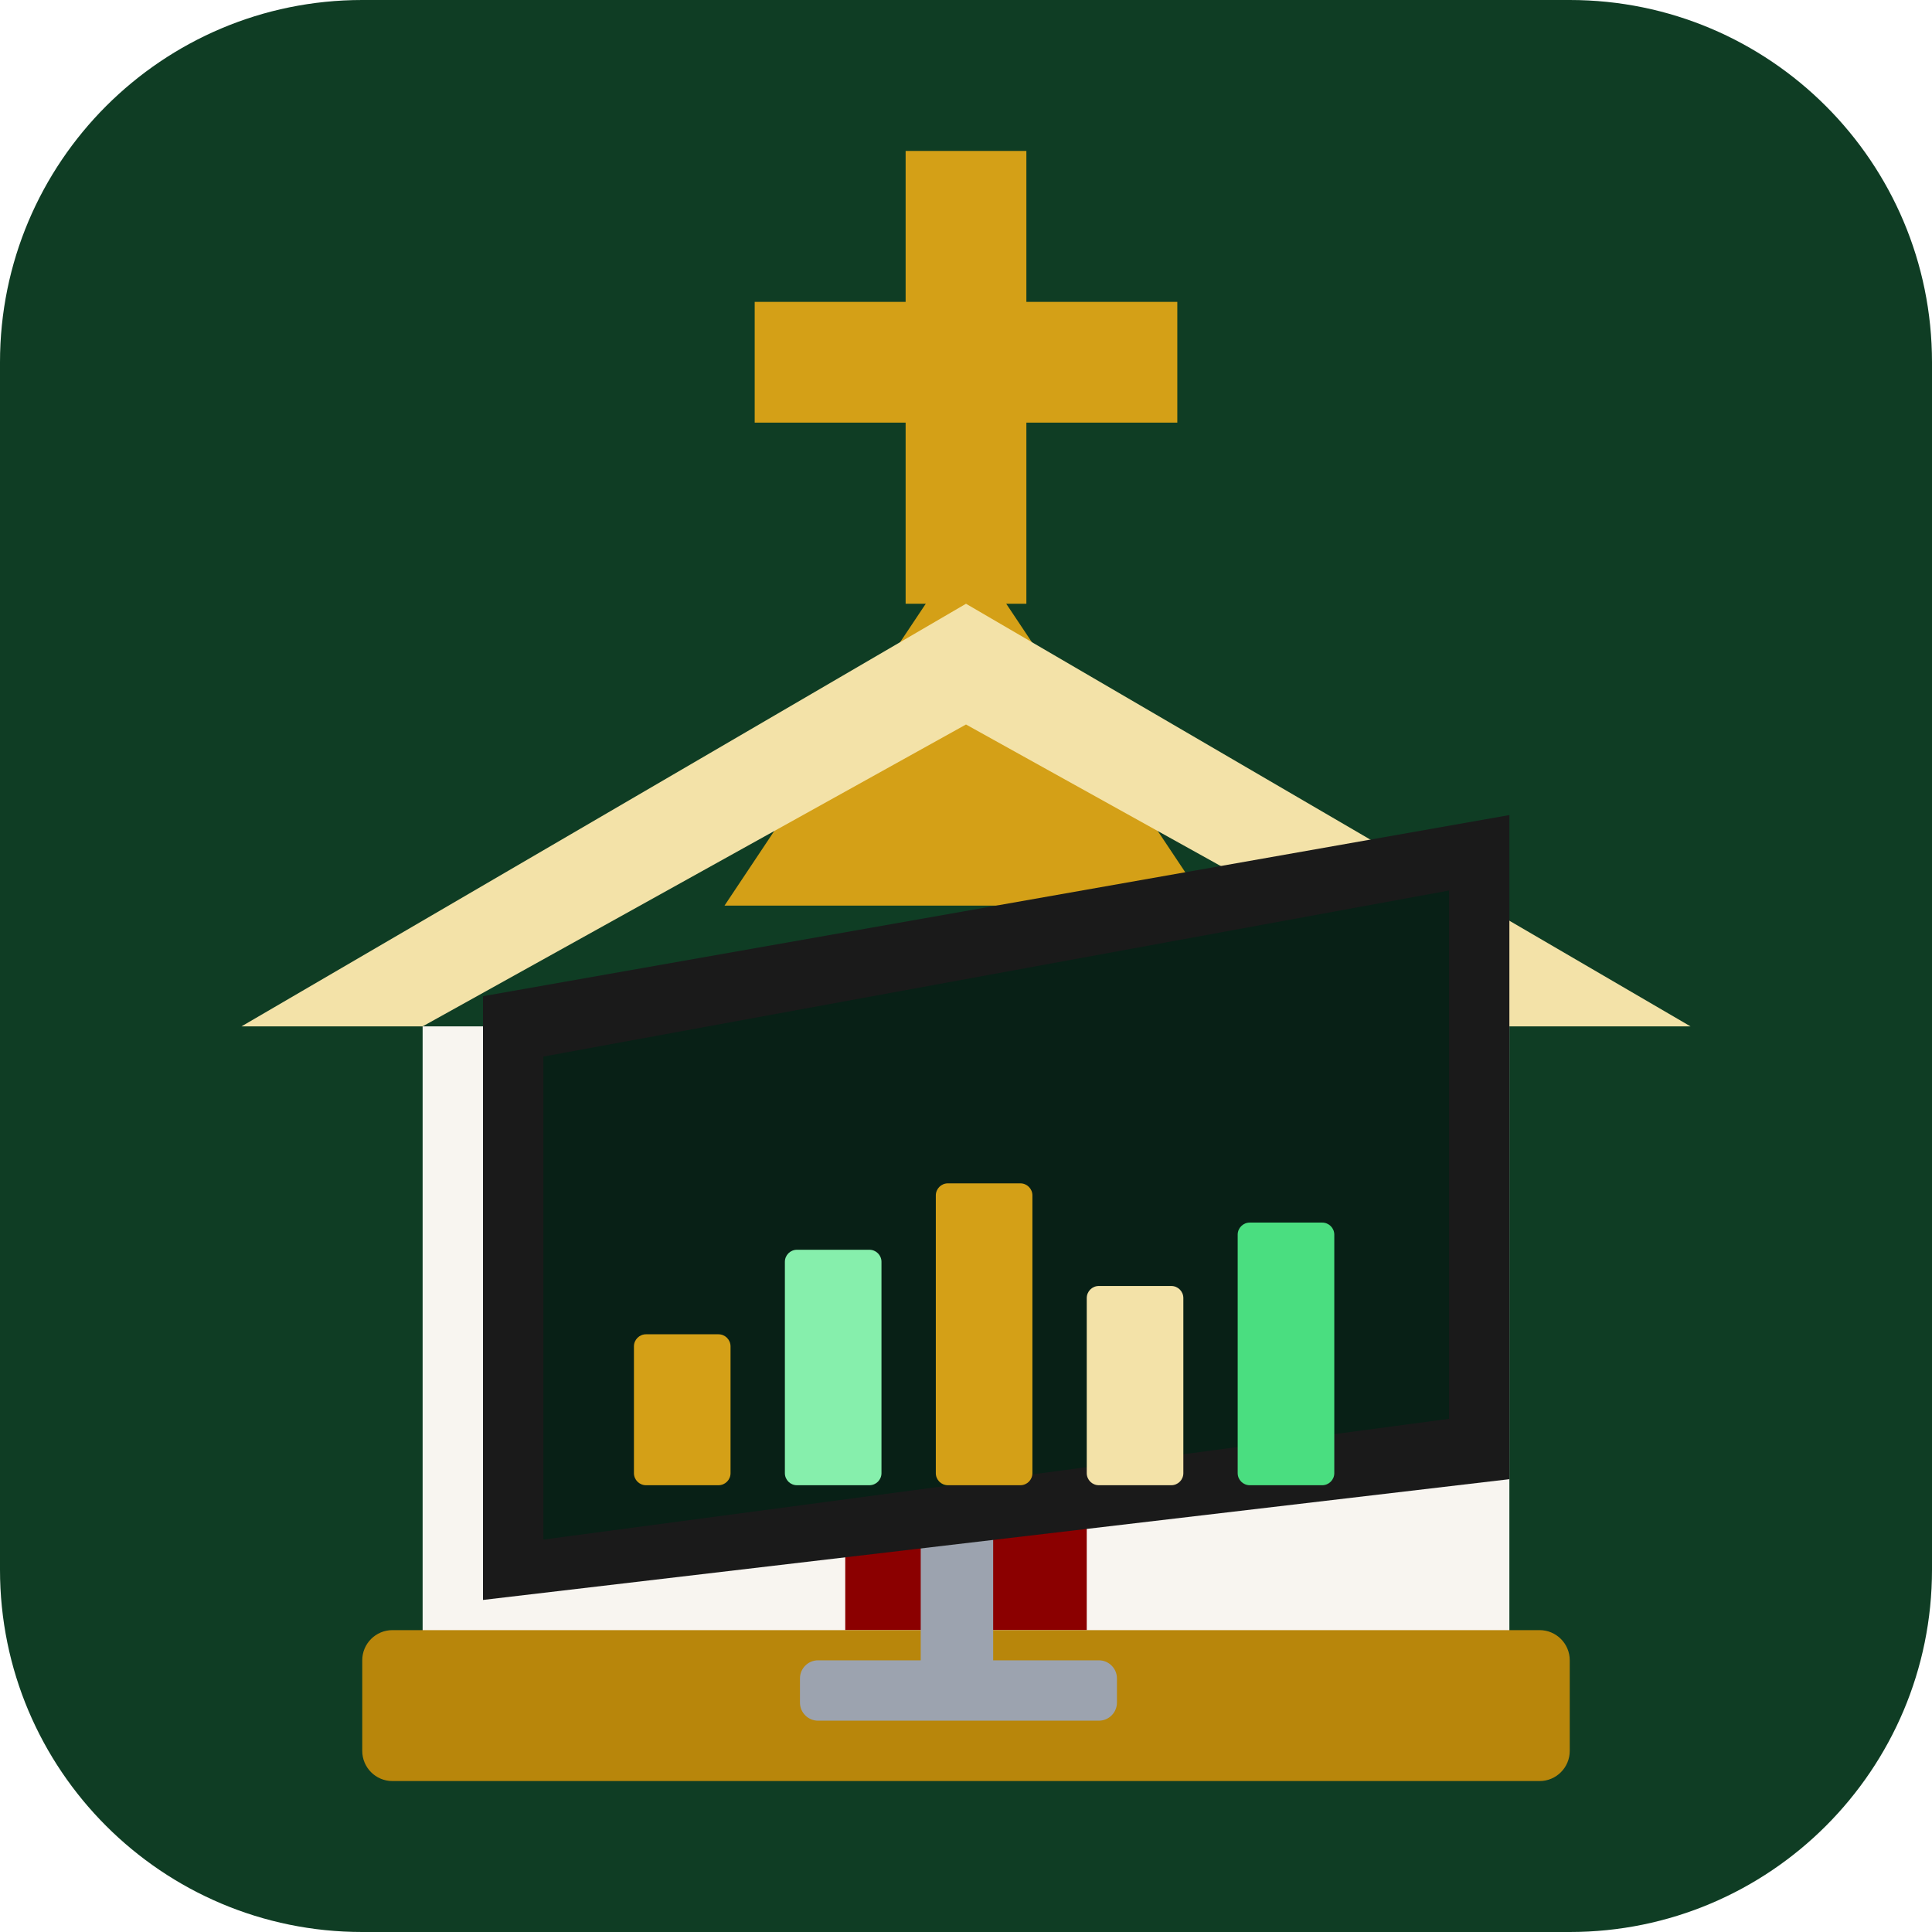
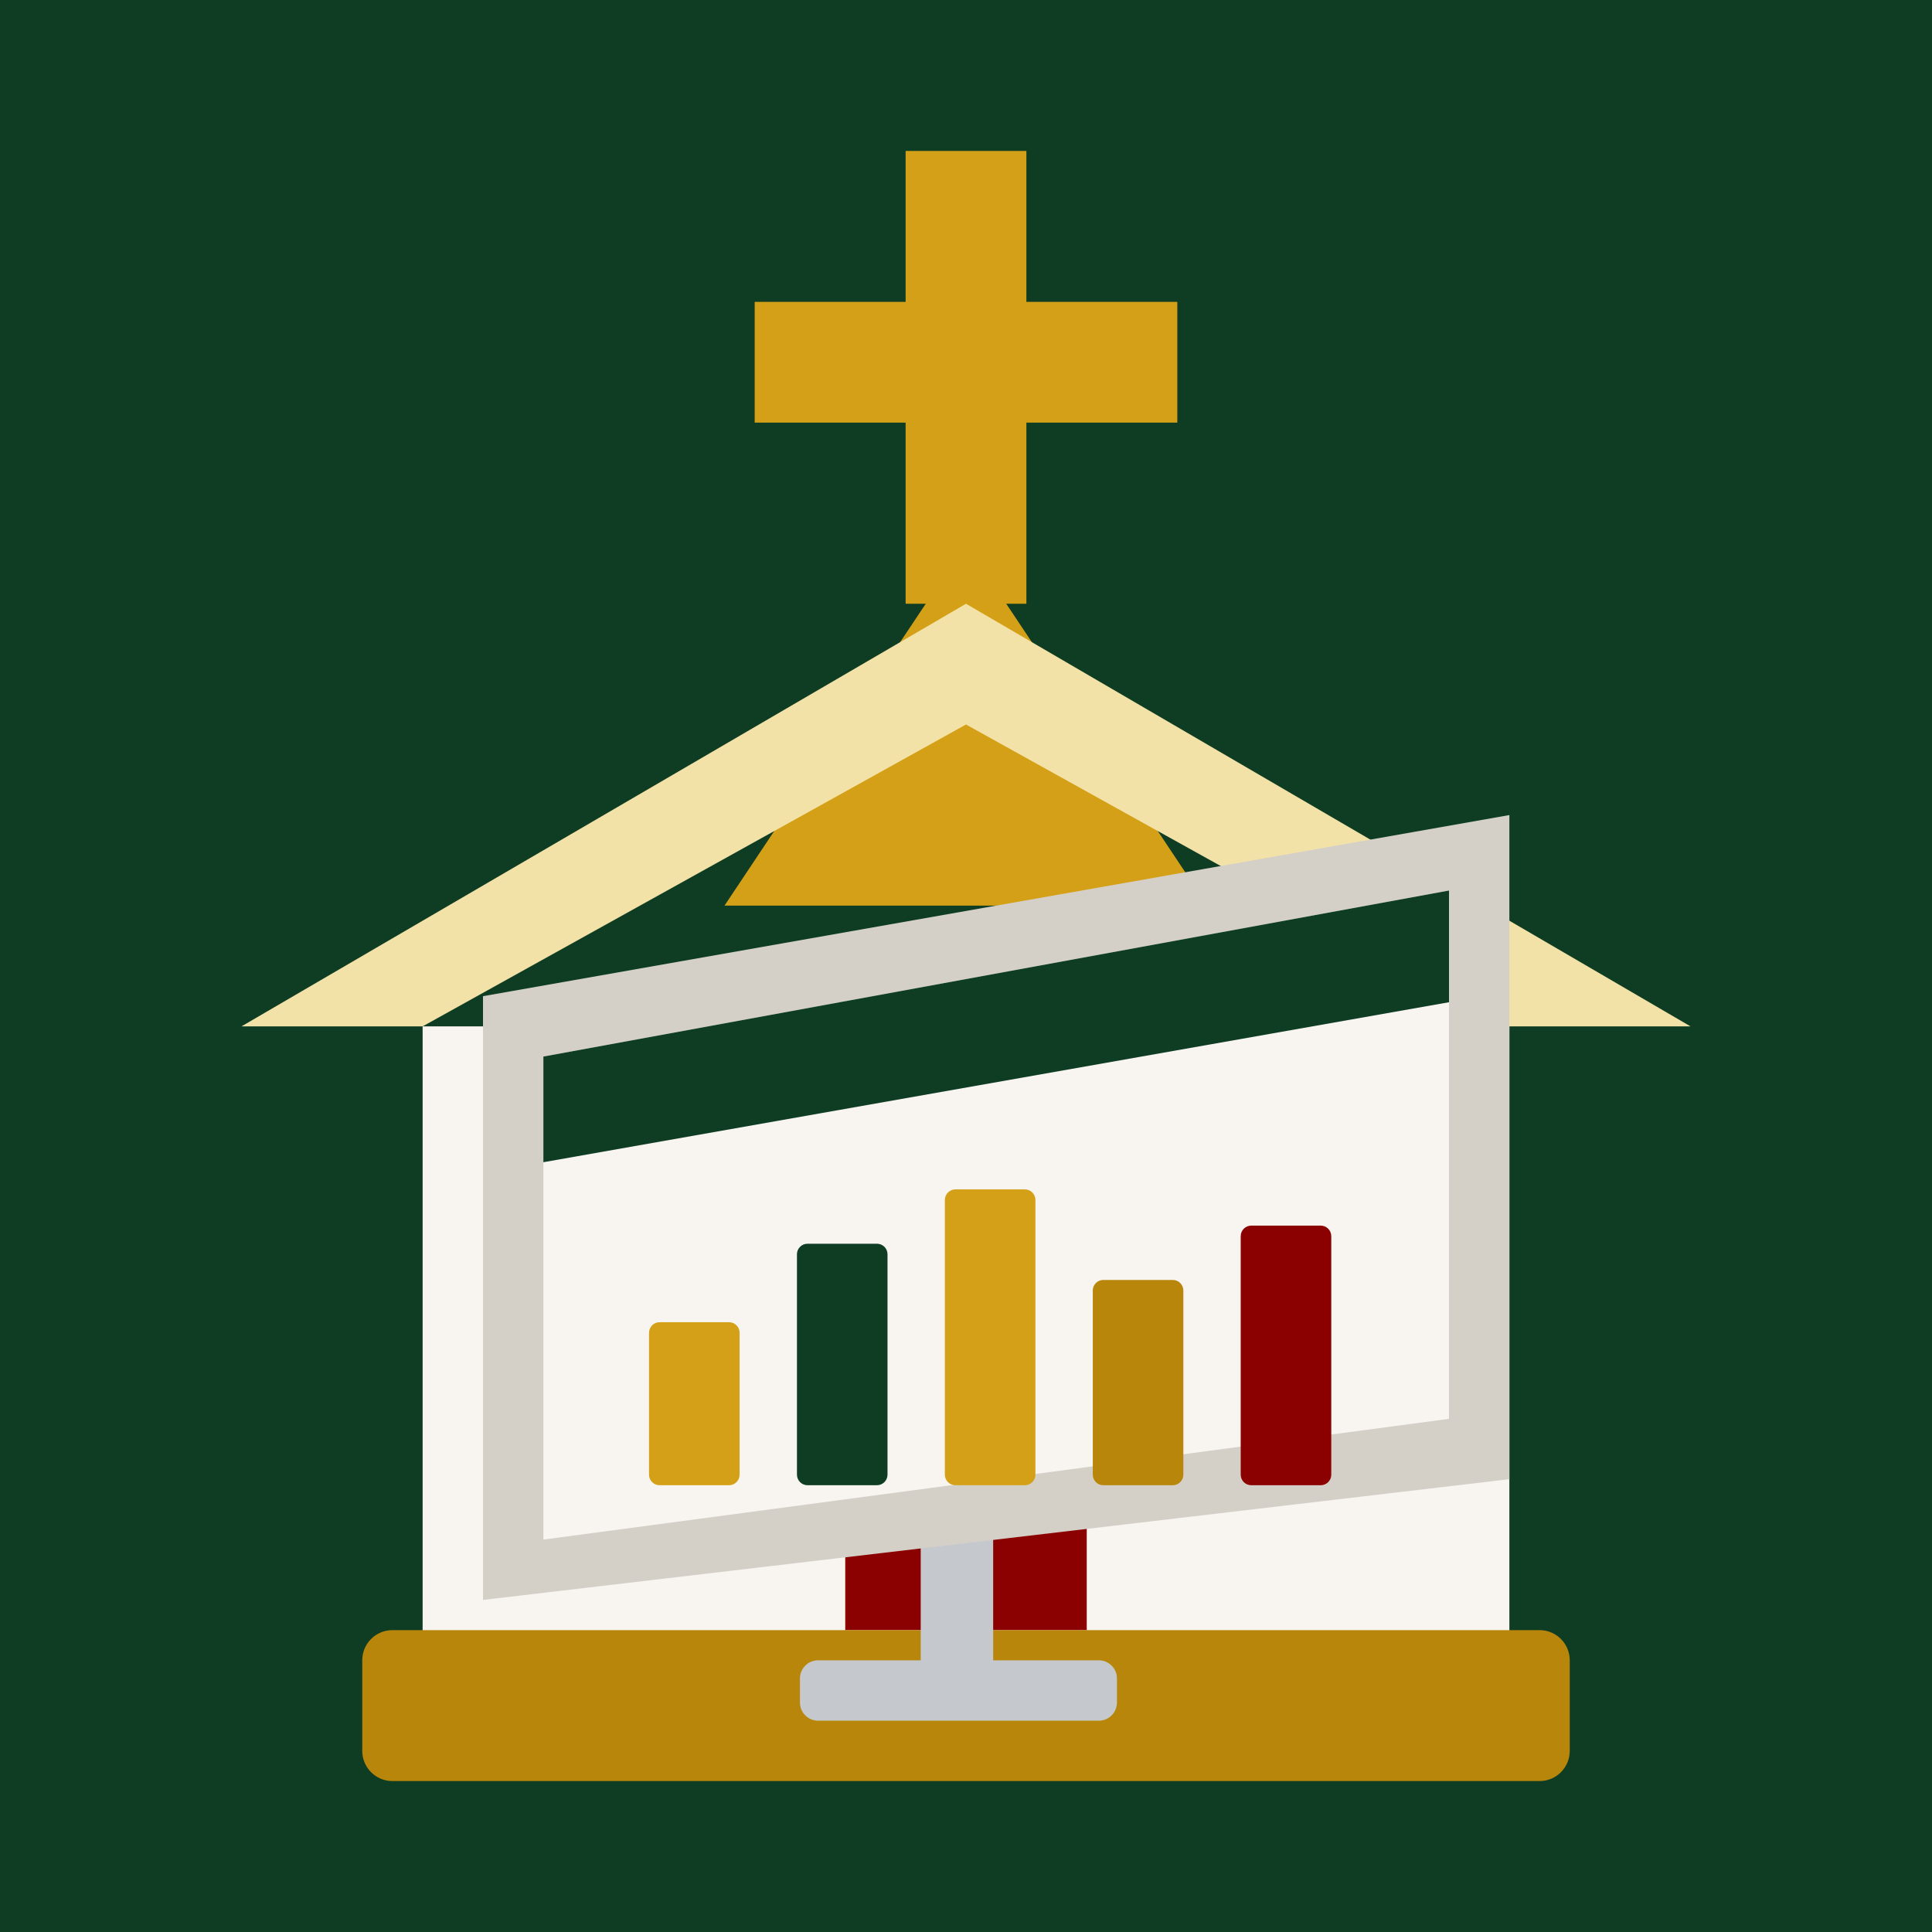
<svg xmlns="http://www.w3.org/2000/svg" viewBox="0 0 64 64" role="img" aria-label="Church CMS">
-   <rect width="64" height="64" rx="12" fill="#0F3D24" />
+   <rect width="64" height="64" fill="#0F3D24" />
  <path fill="#D4A017" d="M30 5h4v5h5v4h-5v6h-4v-6h-5V10h5z" />
  <path fill="#D4A017" d="M32 18l8 12H24z" />
  <path fill="#F3E2A8" d="M8 34l24-14 24 14h-6L32 24 14 34z" />
  <rect x="14" y="34" width="36" height="22" fill="#F8F5F0" />
  <rect x="18" y="38" width="6" height="7" rx="1" fill="#0F3D24" />
  <rect x="40" y="38" width="6" height="7" rx="1" fill="#0F3D24" />
  <path fill="#8B0000" d="M28 54V45a4 4 0 018 0v9z" />
  <rect x="12" y="54" width="40" height="5" rx="1" fill="#B8860B" />
-   <rect x="30.5" y="49.5" width="2.4" height="6" rx=".4" fill="#9CA3AF" />
-   <rect x="26.5" y="55" width="10.5" height="2" rx=".6" fill="#9CA3AF" />
-   <polygon points="16,33 50,27 50,49 16,53" fill="#1A1A1A" />
-   <polygon points="18,35 48,29.5 48,47 18,51" fill="#082016" />
-   <rect x="21" y="44.2" width="3.2" height="5" rx=".4" fill="#D4A017" />
-   <rect x="26" y="41.4" width="3.2" height="7.8" rx=".4" fill="#86EFAC" />
-   <rect x="31" y="39.2" width="3.2" height="10" rx=".4" fill="#D4A017" />
-   <rect x="36" y="42.6" width="3.2" height="6.6" rx=".4" fill="#F3E2A8" />
-   <rect x="41" y="40.5" width="3.2" height="8.7" rx=".4" fill="#4ADE80" />
+   <rect x="30.5" y="49.5" width="2.4" height="6" rx=".4" fill="#C5C9CE" />
+   <rect x="26.5" y="55" width="10.5" height="2" rx=".6" fill="#C5C9CE" />
+   <polygon points="16,33 50,27 50,49 16,53" fill="#D4D0C8" />
+   <polygon points="18,35 48,29.5 48,47 18,51" fill="#F8F5F0" />
+   <polygon points="18,35 48,29.5 48,33.2 18,38.5" fill="#0F3D24" />
+   <rect x="21.5" y="43.8" width="3" height="5.4" rx=".35" fill="#D4A017" />
+   <rect x="26.4" y="41.2" width="3" height="8" rx=".35" fill="#0F3D24" />
+   <rect x="31.3" y="39.4" width="3" height="9.8" rx=".35" fill="#D4A017" />
+   <rect x="36.2" y="42.4" width="3" height="6.8" rx=".35" fill="#B8860B" />
+   <rect x="41.1" y="40.6" width="3" height="8.6" rx=".35" fill="#8B0000" />
</svg>
